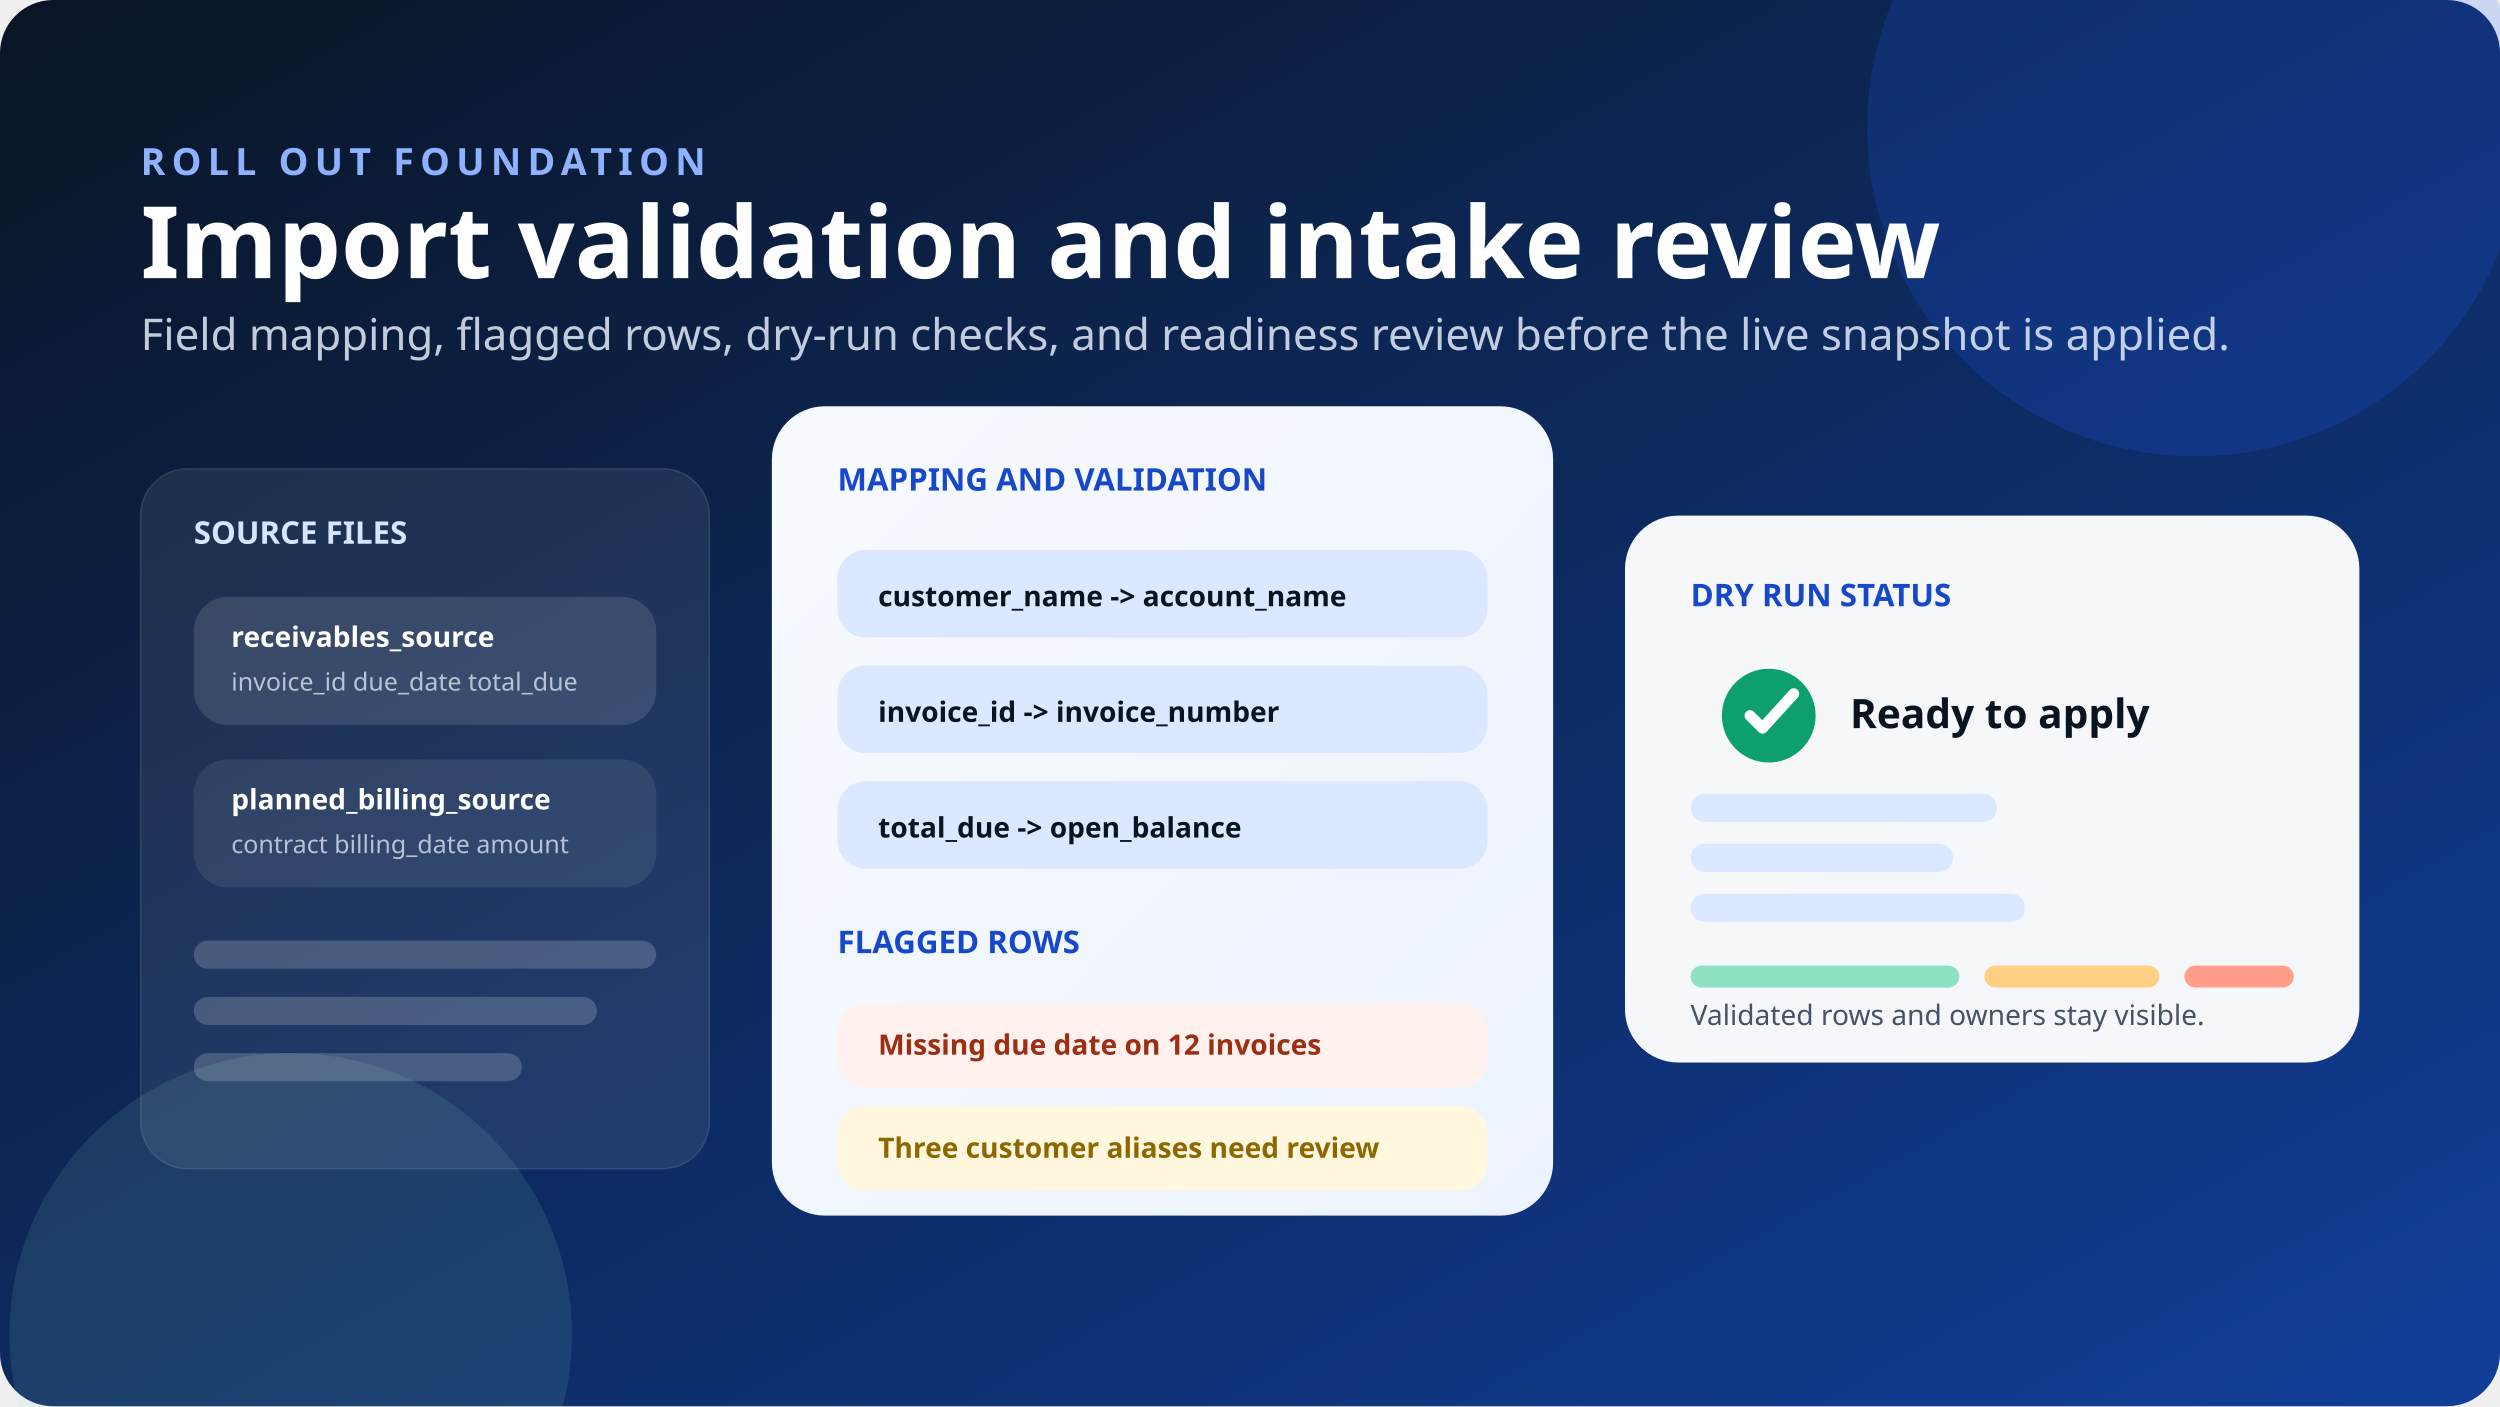
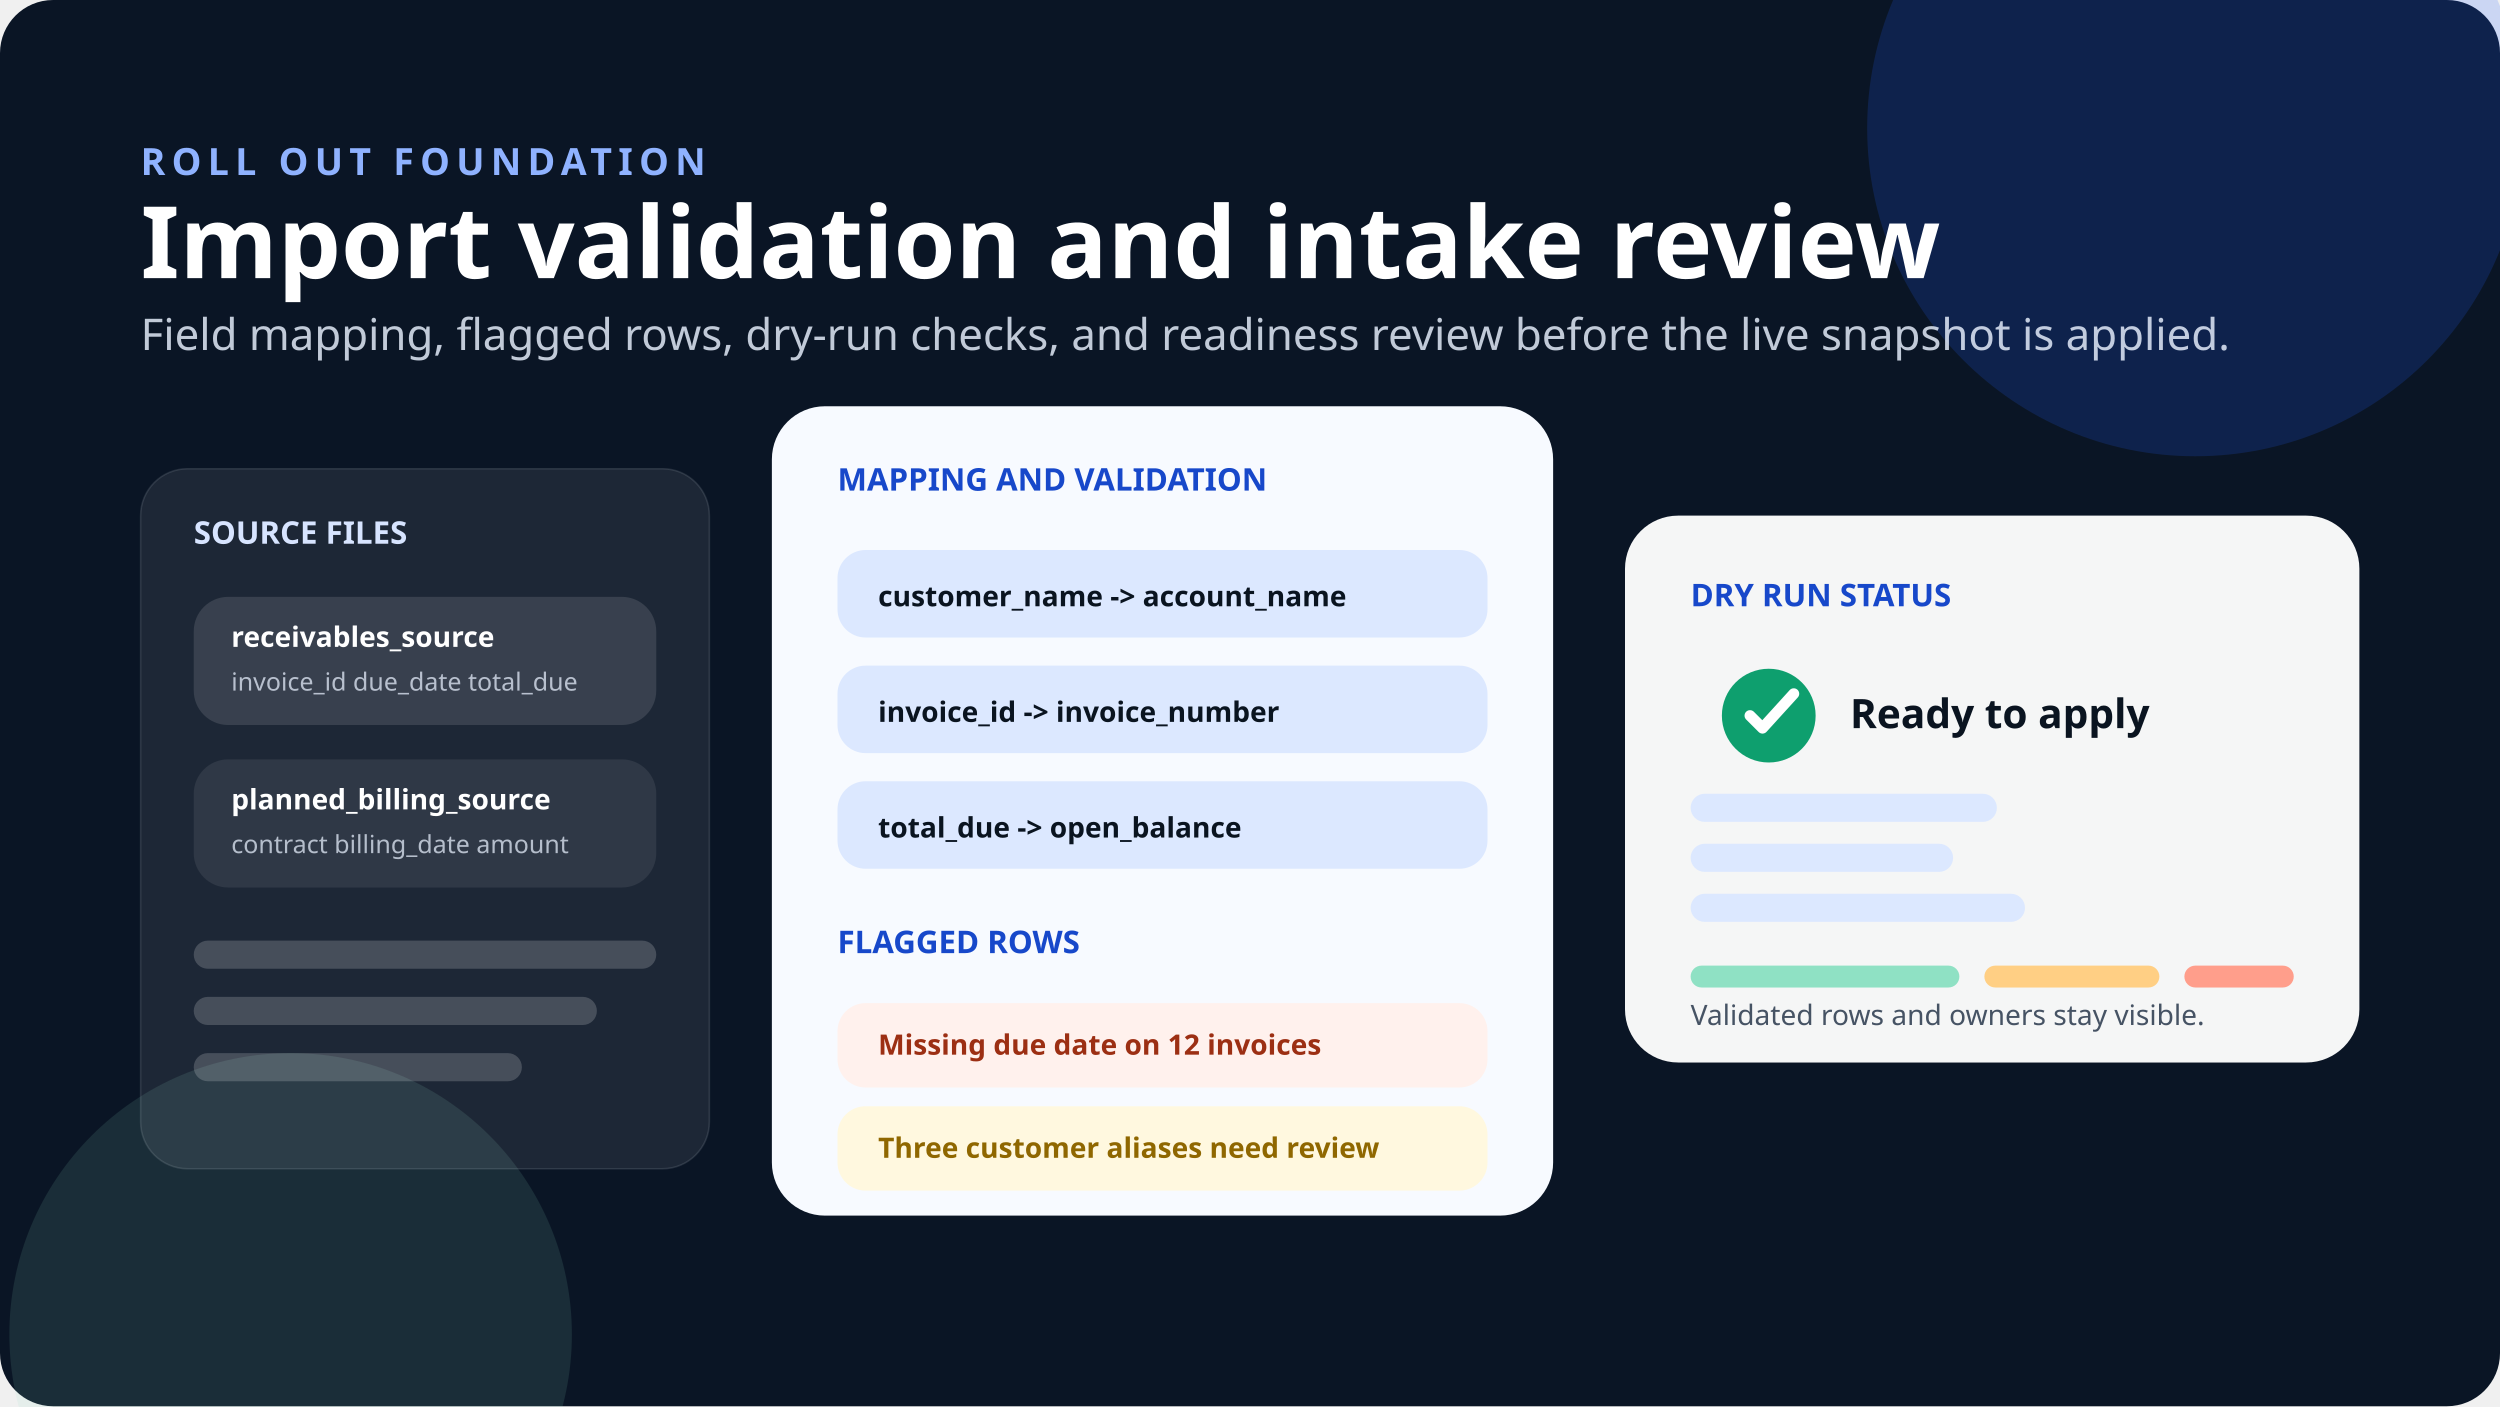
<svg xmlns="http://www.w3.org/2000/svg" viewBox="0 0 1600 900" width="1600" height="900" role="img" aria-labelledby="title desc">
-   <defs>
-     <linearGradient id="bg" x1="0" y1="0" x2="1" y2="1">
-       <stop offset="0%" stop-color="#0a1525" />
-       <stop offset="100%" stop-color="#103e98" />
-     </linearGradient>
-     <linearGradient id="surface" x1="0" y1="0" x2="1" y2="1">
-       <stop offset="0%" stop-color="#f7faff" />
-       <stop offset="100%" stop-color="#edf3fc" />
-     </linearGradient>
-   </defs>
-   <rect width="1600" height="900" rx="34" fill="url(#bg)" />
+   <rect width="1600" height="900" rx="34" fill="#0a1525" />
  <circle cx="1405" cy="82" r="210" fill="#245fff" opacity="0.18" />
  <circle cx="186" cy="854" r="180" fill="#8fe1c4" opacity="0.12" />
  <text x="90" y="112" fill="#8fb2ff" font-family="Space Grotesk, Segoe UI, sans-serif" font-size="24" font-weight="700" letter-spacing="4">ROLL OUT FOUNDATION</text>
  <text x="90" y="178" fill="#ffffff" font-family="Space Grotesk, Segoe UI, sans-serif" font-size="64" font-weight="700">Import validation and intake review</text>
  <text x="90" y="224" fill="rgba(233,241,255,0.82)" font-family="Manrope, Segoe UI, sans-serif" font-size="28">Field mapping, flagged rows, dry-run checks, and readiness review before the live snapshot is applied.</text>
  <g transform="translate(90 300)">
    <rect width="364" height="448" rx="30" fill="rgba(255,255,255,0.08)" stroke="rgba(233,241,255,0.12)" />
    <text x="34" y="48" fill="#d7e4ff" font-family="Space Grotesk, Segoe UI, sans-serif" font-size="20" font-weight="700">SOURCE FILES</text>
    <rect x="34" y="82" width="296" height="82" rx="22" fill="rgba(255,255,255,0.12)" />
    <text x="58" y="114" fill="#ffffff" font-family="Manrope, Segoe UI, sans-serif" font-size="18" font-weight="700">receivables_source</text>
    <text x="58" y="142" fill="rgba(233,241,255,0.72)" font-family="Manrope, Segoe UI, sans-serif" font-size="16">invoice_id   due_date   total_due</text>
    <rect x="34" y="186" width="296" height="82" rx="22" fill="rgba(255,255,255,0.08)" />
    <text x="58" y="218" fill="#ffffff" font-family="Manrope, Segoe UI, sans-serif" font-size="18" font-weight="700">planned_billing_source</text>
    <text x="58" y="246" fill="rgba(233,241,255,0.72)" font-family="Manrope, Segoe UI, sans-serif" font-size="16">contract   billing_date   amount</text>
    <rect x="34" y="302" width="296" height="18" rx="9" fill="rgba(255,255,255,0.18)" />
    <rect x="34" y="338" width="258" height="18" rx="9" fill="rgba(255,255,255,0.18)" />
    <rect x="34" y="374" width="210" height="18" rx="9" fill="rgba(255,255,255,0.18)" />
  </g>
  <g transform="translate(494 260)">
-     <rect width="500" height="518" rx="34" fill="url(#surface)" />
+     <rect width="500" height="518" rx="34" fill="#f7faff" />
    <text x="42" y="54" fill="#1748ca" font-family="Space Grotesk, Segoe UI, sans-serif" font-size="20" font-weight="700">MAPPING AND VALIDATION</text>
    <rect x="42" y="92" width="416" height="56" rx="18" fill="#dce8ff" />
    <text x="68" y="128" fill="#0a1420" font-family="Manrope, Segoe UI, sans-serif" font-size="18" font-weight="700">customer_name -&gt; account_name</text>
    <rect x="42" y="166" width="416" height="56" rx="18" fill="#dce8ff" />
    <text x="68" y="202" fill="#0a1420" font-family="Manrope, Segoe UI, sans-serif" font-size="18" font-weight="700">invoice_id -&gt; invoice_number</text>
    <rect x="42" y="240" width="416" height="56" rx="18" fill="#dce8ff" />
    <text x="68" y="276" fill="#0a1420" font-family="Manrope, Segoe UI, sans-serif" font-size="18" font-weight="700">total_due -&gt; open_balance</text>
    <text x="42" y="350" fill="#1748ca" font-family="Space Grotesk, Segoe UI, sans-serif" font-size="20" font-weight="700">FLAGGED ROWS</text>
    <rect x="42" y="382" width="416" height="54" rx="18" fill="#fff1ed" />
    <text x="68" y="415" fill="#9c2f13" font-family="Manrope, Segoe UI, sans-serif" font-size="18" font-weight="700">Missing due date on 12 invoices</text>
    <rect x="42" y="448" width="416" height="54" rx="18" fill="#fff8df" />
    <text x="68" y="481" fill="#8f6700" font-family="Manrope, Segoe UI, sans-serif" font-size="18" font-weight="700">Three customer aliases need review</text>
  </g>
  <g transform="translate(1040 330)">
    <rect width="470" height="350" rx="34" fill="#ffffff" opacity="0.96" />
    <text x="42" y="58" fill="#1748ca" font-family="Space Grotesk, Segoe UI, sans-serif" font-size="20" font-weight="700">DRY RUN STATUS</text>
    <circle cx="92" cy="128" r="30" fill="#0e9f6e" />
    <path d="M80 128l8 8 20-22" fill="none" stroke="#fff" stroke-width="7" stroke-linecap="round" stroke-linejoin="round" />
    <text x="144" y="136" fill="#0a1420" font-family="Manrope, Segoe UI, sans-serif" font-size="26" font-weight="700">Ready to apply</text>
    <rect x="42" y="178" width="196" height="18" rx="9" fill="#dce8ff" />
    <rect x="42" y="210" width="168" height="18" rx="9" fill="#dce8ff" />
    <rect x="42" y="242" width="214" height="18" rx="9" fill="#dce8ff" />
    <rect x="42" y="288" width="172" height="14" rx="7" fill="#8fe1c4" />
    <rect x="230" y="288" width="112" height="14" rx="7" fill="#ffcf84" />
    <rect x="358" y="288" width="70" height="14" rx="7" fill="#ff9e8b" />
    <text x="42" y="326" fill="#465364" font-family="Manrope, Segoe UI, sans-serif" font-size="18">Validated rows and owners stay visible.</text>
  </g>
</svg>
